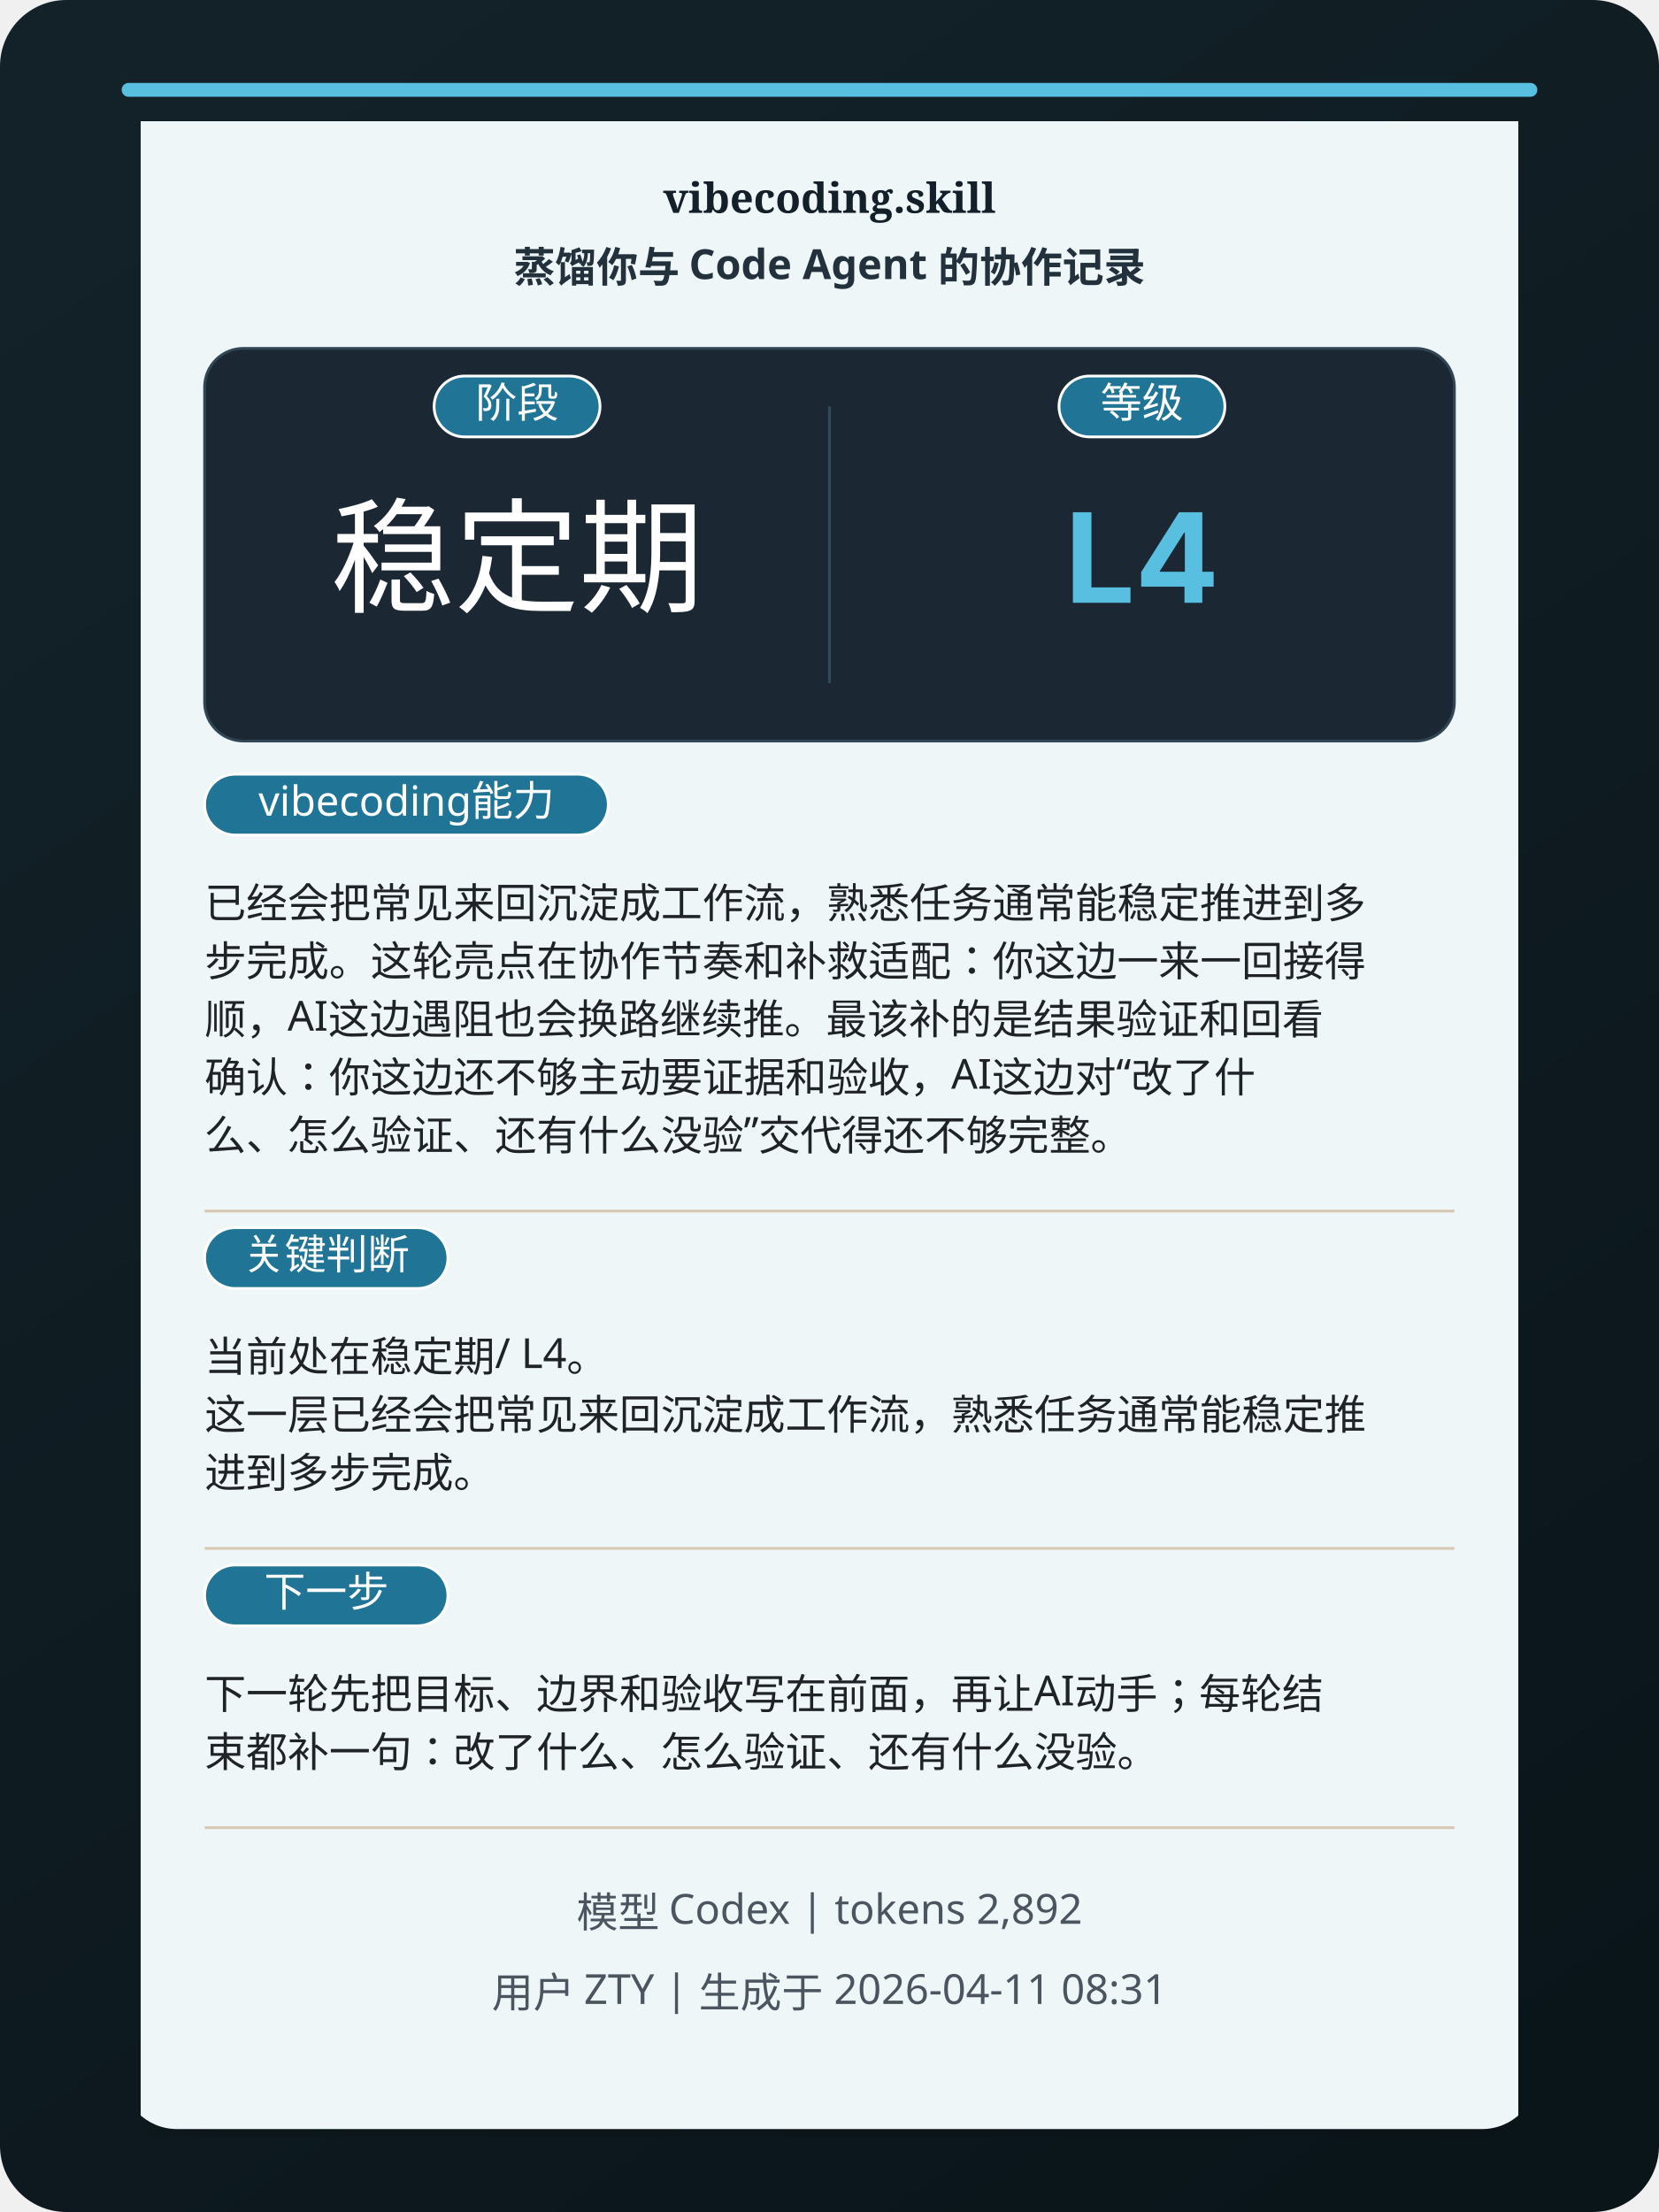
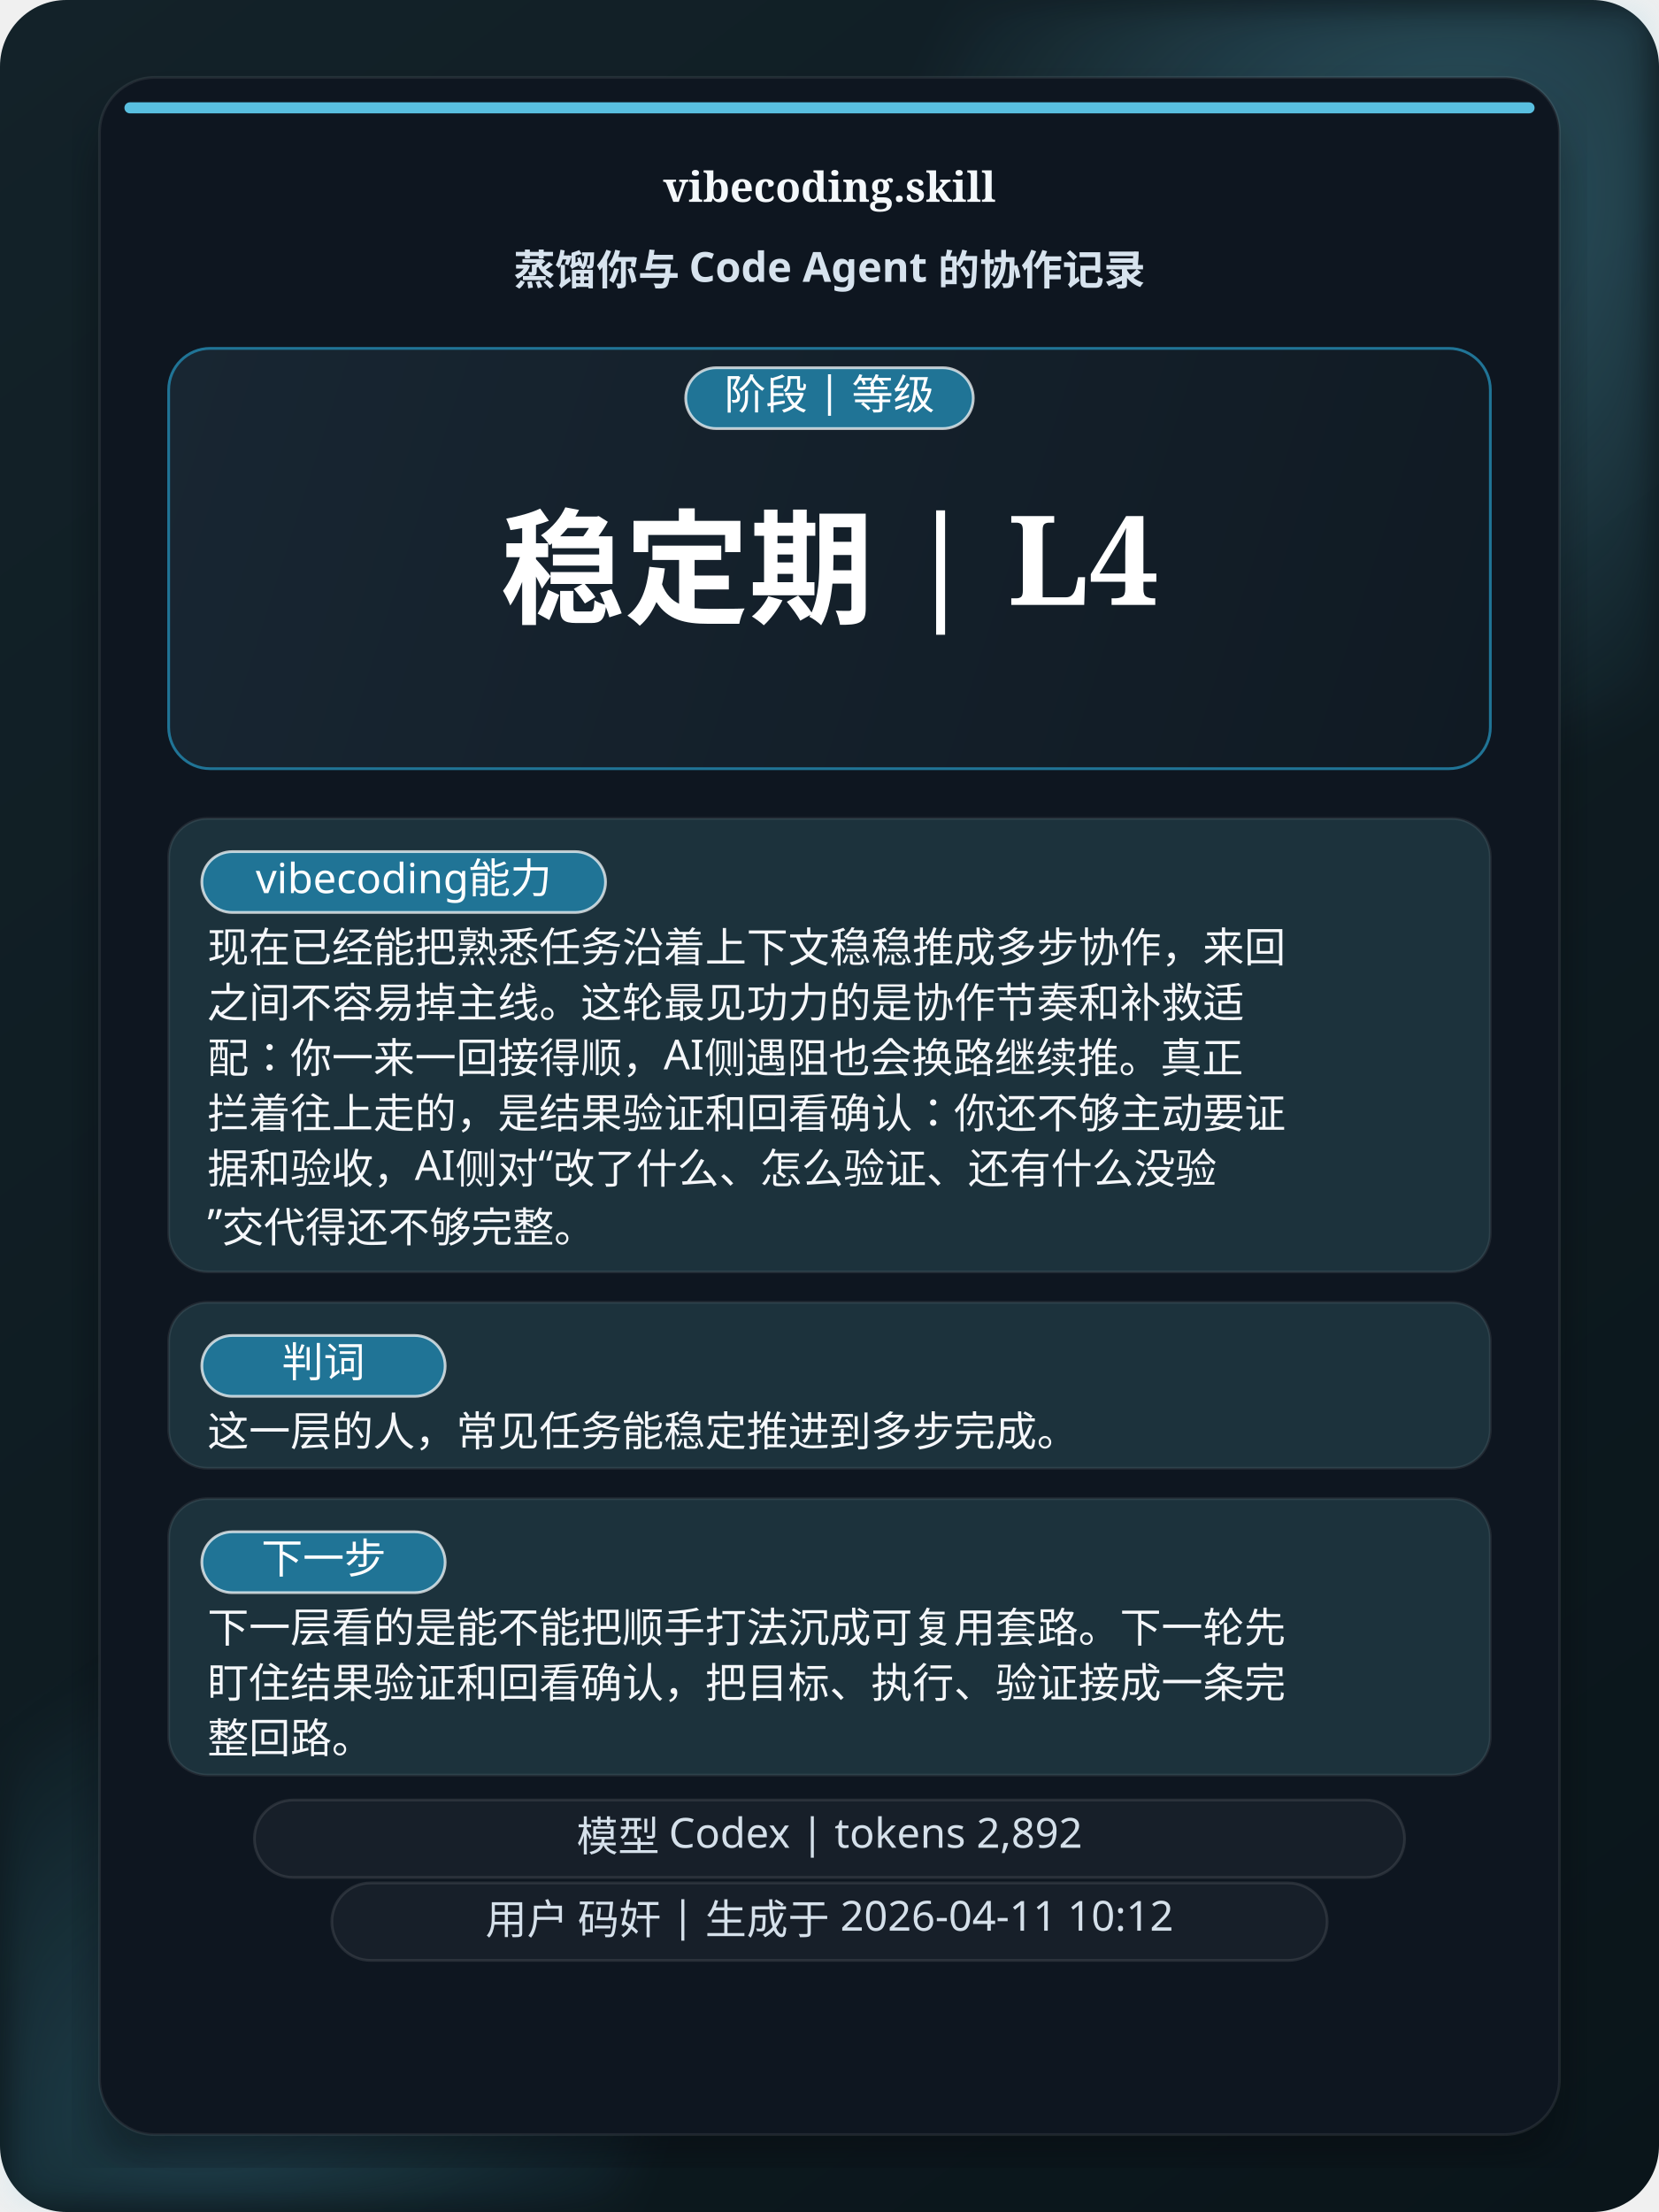
<svg xmlns="http://www.w3.org/2000/svg" width="1200" height="1600" viewBox="0 0 1200 1600" fill="none">
  <defs>
-     <linearGradient id="bg" x1="96" y1="72" x2="1104" y2="1528" gradientUnits="userSpaceOnUse">
+     <linearGradient id="bg" x1="0" y1="0" x2="1200" y2="1600" gradientUnits="userSpaceOnUse">
      <stop stop-color="#132229" />
      <stop offset="1" stop-color="#0A151A" />
    </linearGradient>
-     <filter id="shadow" x="102" y="88" width="996" height="1458" filterUnits="userSpaceOnUse" color-interpolation-filters="sRGB">
+     <radialGradient id="haloTop" cx="0" cy="0" r="1" gradientUnits="userSpaceOnUse" gradientTransform="translate(1018 182) rotate(129.484) scale(514.805 377.884)">
+       <stop stop-color="#67C5E2" stop-opacity="0.34" />
+       <stop offset="1" stop-color="#67C5E2" stop-opacity="0" />
+     </radialGradient>
+     <radialGradient id="haloBottom" cx="0" cy="0" r="1" gradientUnits="userSpaceOnUse" gradientTransform="translate(180 1486) rotate(-34.84) scale(474.11 301.679)">
+       <stop stop-color="#59BFE0" stop-opacity="0.24" />
+       <stop offset="1" stop-color="#59BFE0" stop-opacity="0" />
+     </radialGradient>
+     <linearGradient id="hero" x1="122" y1="252" x2="1078" y2="556" gradientUnits="userSpaceOnUse">
+       <stop stop-color="#182632" />
+       <stop offset="1" stop-color="#101A23" />
+     </linearGradient>
+     <filter id="shadow" x="52" y="40" width="1096" height="1528" filterUnits="userSpaceOnUse" color-interpolation-filters="sRGB">
      <feFlood flood-opacity="0" result="BackgroundImageFix" />
      <feColorMatrix in="SourceAlpha" type="matrix" values="0 0 0 0 0 0 0 0 0 0 0 0 0 0 0 0 0 0 127 0" result="hardAlpha" />
-       <feOffset dy="26" />
-       <feGaussianBlur stdDeviation="24" />
-       <feColorMatrix type="matrix" values="0 0 0 0 0.05 0 0 0 0 0.04 0 0 0 0 0.03 0 0 0 0.38 0" />
+       <feOffset dy="28" />
+       <feGaussianBlur stdDeviation="18" />
+       <feColorMatrix type="matrix" values="0 0 0 0 0.02 0 0 0 0 0.03 0 0 0 0 0.05 0 0 0 0.45 0" />
      <feBlend mode="normal" in2="BackgroundImageFix" result="effect1_dropShadow_0_1" />
      <feBlend mode="normal" in="SourceGraphic" in2="effect1_dropShadow_0_1" result="shape" />
    </filter>
+     <filter id="glow" x="0" y="0" width="1200" height="1600" filterUnits="userSpaceOnUse" color-interpolation-filters="sRGB">
+       <feGaussianBlur stdDeviation="16" />
+     </filter>
  </defs>
  <rect width="1200" height="1600" rx="48" fill="url(#bg)" />
+   <circle cx="1018" cy="182" r="364" fill="url(#haloTop)" filter="url(#glow)" />
+   <circle cx="180" cy="1486" r="286" fill="url(#haloBottom)" filter="url(#glow)" />
  <g filter="url(#shadow)">
-     <rect x="88" y="60" width="1024" height="1480" rx="40" fill="#EEF6F8" />
+     <rect x="72" y="56" width="1056" height="1488" rx="40" fill="#0E1620" stroke="rgba(255,255,255,0.08)" stroke-width="2" />
  </g>
-   <rect x="88" y="60" width="1024" height="10" rx="5" fill="#59BFE0" />
-   <rect x="148" y="252" width="904" height="284" rx="28" fill="#1B2732" stroke="#314554" stroke-width="2" />
-   <line x1="600.0" y1="294" x2="600.0" y2="494" stroke="#324A5D" stroke-width="2" />
-   <text x="600" y="154" fill="#13202A" font-size="30" text-anchor="middle" font-family="STKaiti, KaiTi, serif" font-weight="700">vibecoding.skill</text>
-   <text x="600" y="204" fill="#22313C" font-size="30" text-anchor="middle" font-family="PingFang SC, Hiragino Sans GB, Microsoft YaHei, sans-serif" font-weight="600">蒸馏你与 Code Agent 的协作记录</text>
+   <rect x="90" y="74" width="1020" height="8" rx="4" fill="#59BFE0" />
+   <text x="600" y="146" fill="#F4F8FB" font-size="30" text-anchor="middle" font-family="STKaiti, KaiTi, serif" font-weight="700">vibecoding.skill</text>
+   <text x="600" y="206" fill="#D7E3EE" font-size="30" text-anchor="middle" font-family="PingFang SC, Hiragino Sans GB, Microsoft YaHei, sans-serif" font-weight="600">蒸馏你与 Code Agent 的协作记录</text>
+   <rect x="122" y="252" width="956" height="304" rx="30" fill="url(#hero)" stroke="#207496" stroke-width="2" />
  <g>
-     <rect x="314" y="272" width="120" height="44" rx="22" fill="#207496" stroke="#FFFFFF" stroke-width="2" />
-     <text x="374.0" y="302" fill="#FFFFFF" font-size="30" text-anchor="middle" font-family="PingFang SC, Hiragino Sans GB, Microsoft YaHei, sans-serif">阶段</text>
+     <rect x="496" y="266" width="208" height="44" rx="22" fill="#207496" stroke="rgba(255,255,255,0.72)" stroke-width="2" />
+     <text x="600.0" y="296" fill="#FFFFFF" font-size="30" text-anchor="middle" font-family="PingFang SC, Hiragino Sans GB, Microsoft YaHei, sans-serif">阶段 | 等级</text>
  </g>
-   <text x="374.0" y="436" fill="#FFFFFF" font-size="90" text-anchor="middle" font-family="STKaiti, KaiTi, serif">稳定期</text>
+   <text x="600.0" y="444" fill="#FFFFFF" font-size="90" text-anchor="middle" font-family="STKaiti, KaiTi, serif" font-weight="700">稳定期 | L4</text>
  <g>
-     <rect x="766" y="272" width="120" height="44" rx="22" fill="#207496" stroke="#FFFFFF" stroke-width="2" />
-     <text x="826.0" y="302" fill="#FFFFFF" font-size="30" text-anchor="middle" font-family="PingFang SC, Hiragino Sans GB, Microsoft YaHei, sans-serif">等级</text>
+     <rect x="122" y="592" width="956" height="328" rx="28" fill="#1C323C" stroke="rgba(255,255,255,0.08)" stroke-width="2" />
+     <g>
+       <rect x="146" y="616" width="292" height="44" rx="22" fill="#207496" stroke="rgba(255,255,255,0.72)" stroke-width="2" />
+       <text x="292.0" y="646" fill="#FFFFFF" font-size="30" text-anchor="middle" font-family="PingFang SC, Hiragino Sans GB, Microsoft YaHei, sans-serif">vibecoding能力</text>
+     </g>
+     <text x="150" y="696" fill="#F5F7FA" font-size="30" text-anchor="start" font-family="PingFang SC, Hiragino Sans GB, Microsoft YaHei, sans-serif" font-weight="500">
+       <tspan x="150" dy="0">现在已经能把熟悉任务沿着上下文稳稳推成多步协作，来回</tspan>
+       <tspan x="150" dy="40">之间不容易掉主线。这轮最见功力的是协作节奏和补救适</tspan>
+       <tspan x="150" dy="40">配：你一来一回接得顺，AI侧遇阻也会换路继续推。真正</tspan>
+       <tspan x="150" dy="40">拦着往上走的，是结果验证和回看确认：你还不够主动要证</tspan>
+       <tspan x="150" dy="40">据和验收，AI侧对“改了什么、怎么验证、还有什么没验</tspan>
+       <tspan x="150" dy="40">”交代得还不够完整。</tspan>
+     </text>
  </g>
-   <text x="826.0" y="436" fill="#59BFE0" font-size="90" text-anchor="middle" font-family="Inter, PingFang SC, Microsoft YaHei, sans-serif" font-weight="700">L4</text>
  <g>
-     <rect x="148" y="560" width="292" height="44" rx="22" fill="#207496" stroke="#FFFFFF" stroke-width="2" />
-     <text x="294.0" y="590" fill="#FFFFFF" font-size="30" text-anchor="middle" font-family="PingFang SC, Hiragino Sans GB, Microsoft YaHei, sans-serif">vibecoding能力</text>
+     <rect x="122" y="942" width="956" height="120" rx="28" fill="#1C323C" stroke="rgba(255,255,255,0.08)" stroke-width="2" />
+     <g>
+       <rect x="146" y="966" width="176" height="44" rx="22" fill="#207496" stroke="rgba(255,255,255,0.72)" stroke-width="2" />
+       <text x="234.0" y="996" fill="#FFFFFF" font-size="30" text-anchor="middle" font-family="PingFang SC, Hiragino Sans GB, Microsoft YaHei, sans-serif">判词</text>
+     </g>
+     <text x="150" y="1046" fill="#F5F7FA" font-size="30" text-anchor="start" font-family="PingFang SC, Hiragino Sans GB, Microsoft YaHei, sans-serif" font-weight="500">
+       <tspan x="150" dy="0">这一层的人，常见任务能稳定推进到多步完成。</tspan>
+     </text>
  </g>
-   <text x="148" y="664" fill="#1F2328" font-size="30" text-anchor="start" font-family="PingFang SC, Hiragino Sans GB, Microsoft YaHei, sans-serif" font-weight="500">
-     <tspan x="148" dy="0">已经会把常见来回沉淀成工作流，熟悉任务通常能稳定推进到多</tspan>
-     <tspan x="148" dy="42">步完成。这轮亮点在协作节奏和补救适配：你这边一来一回接得</tspan>
-     <tspan x="148" dy="42">顺，AI这边遇阻也会换路继续推。最该补的是结果验证和回看</tspan>
-     <tspan x="148" dy="42">确认：你这边还不够主动要证据和验收，AI这边对“改了什</tspan>
-     <tspan x="148" dy="42">么、怎么验证、还有什么没验”交代得还不够完整。</tspan>
-   </text>
-   <line x1="148" y1="876" x2="1052" y2="876" stroke="#D7C8B3" stroke-width="2" />
  <g>
-     <rect x="148" y="888" width="176" height="44" rx="22" fill="#207496" stroke="#FFFFFF" stroke-width="2" />
-     <text x="236.0" y="918" fill="#FFFFFF" font-size="30" text-anchor="middle" font-family="PingFang SC, Hiragino Sans GB, Microsoft YaHei, sans-serif">关键判断</text>
+     <rect x="122" y="1084" width="956" height="200" rx="28" fill="#1C323C" stroke="rgba(255,255,255,0.08)" stroke-width="2" />
+     <g>
+       <rect x="146" y="1108" width="176" height="44" rx="22" fill="#207496" stroke="rgba(255,255,255,0.72)" stroke-width="2" />
+       <text x="234.0" y="1138" fill="#FFFFFF" font-size="30" text-anchor="middle" font-family="PingFang SC, Hiragino Sans GB, Microsoft YaHei, sans-serif">下一步</text>
+     </g>
+     <text x="150" y="1188" fill="#F5F7FA" font-size="30" text-anchor="start" font-family="PingFang SC, Hiragino Sans GB, Microsoft YaHei, sans-serif" font-weight="500">
+       <tspan x="150" dy="0">下一层看的是能不能把顺手打法沉成可复用套路。下一轮先</tspan>
+       <tspan x="150" dy="40">盯住结果验证和回看确认，把目标、执行、验证接成一条完</tspan>
+       <tspan x="150" dy="40">整回路。</tspan>
+     </text>
  </g>
-   <text x="148" y="992" fill="#1F2328" font-size="30" text-anchor="start" font-family="PingFang SC, Hiragino Sans GB, Microsoft YaHei, sans-serif" font-weight="500">
-     <tspan x="148" dy="0">当前处在稳定期/ L4。</tspan>
-     <tspan x="148" dy="42">这一层已经会把常见来回沉淀成工作流，熟悉任务通常能稳定推</tspan>
-     <tspan x="148" dy="42">进到多步完成。</tspan>
-   </text>
-   <line x1="148" y1="1120" x2="1052" y2="1120" stroke="#D7C8B3" stroke-width="2" />
  <g>
-     <rect x="148" y="1132" width="176" height="44" rx="22" fill="#207496" stroke="#FFFFFF" stroke-width="2" />
-     <text x="236.0" y="1162" fill="#FFFFFF" font-size="30" text-anchor="middle" font-family="PingFang SC, Hiragino Sans GB, Microsoft YaHei, sans-serif">下一步</text>
+     <rect x="184" y="1302" width="832" height="56" rx="28" fill="rgba(255,255,255,0.04)" stroke="rgba(255,255,255,0.1)" stroke-width="2" />
+     <text x="600.0" y="1339" fill="#D5E0EA" font-size="30" text-anchor="middle" font-family="PingFang SC, Hiragino Sans GB, Microsoft YaHei, sans-serif">模型 Codex  |  tokens 2,892</text>
  </g>
-   <text x="148" y="1236" fill="#1F2328" font-size="30" text-anchor="start" font-family="PingFang SC, Hiragino Sans GB, Microsoft YaHei, sans-serif" font-weight="500">
-     <tspan x="148" dy="0">下一轮先把目标、边界和验收写在前面，再让AI动手；每轮结</tspan>
-     <tspan x="148" dy="42">束都补一句：改了什么、怎么验证、还有什么没验。</tspan>
-   </text>
-   <line x1="148" y1="1322" x2="1052" y2="1322" stroke="#D7C8B3" stroke-width="2" />
-   <text x="600" y="1394" fill="#4A5560" font-size="30" text-anchor="middle" font-family="PingFang SC, Hiragino Sans GB, Microsoft YaHei, sans-serif">模型 Codex  |  tokens 2,892</text>
-   <text x="600" y="1452" fill="#4A5560" font-size="30" text-anchor="middle" font-family="PingFang SC, Hiragino Sans GB, Microsoft YaHei, sans-serif">用户 ZTY  |  生成于 2026-04-11 08:31</text>
+   <g>
+     <rect x="240" y="1362" width="720" height="56" rx="28" fill="rgba(255,255,255,0.04)" stroke="rgba(255,255,255,0.1)" stroke-width="2" />
+     <text x="600.0" y="1399" fill="#D5E0EA" font-size="30" text-anchor="middle" font-family="PingFang SC, Hiragino Sans GB, Microsoft YaHei, sans-serif">用户 码奸  |  生成于 2026-04-11 10:12</text>
+   </g>
</svg>
